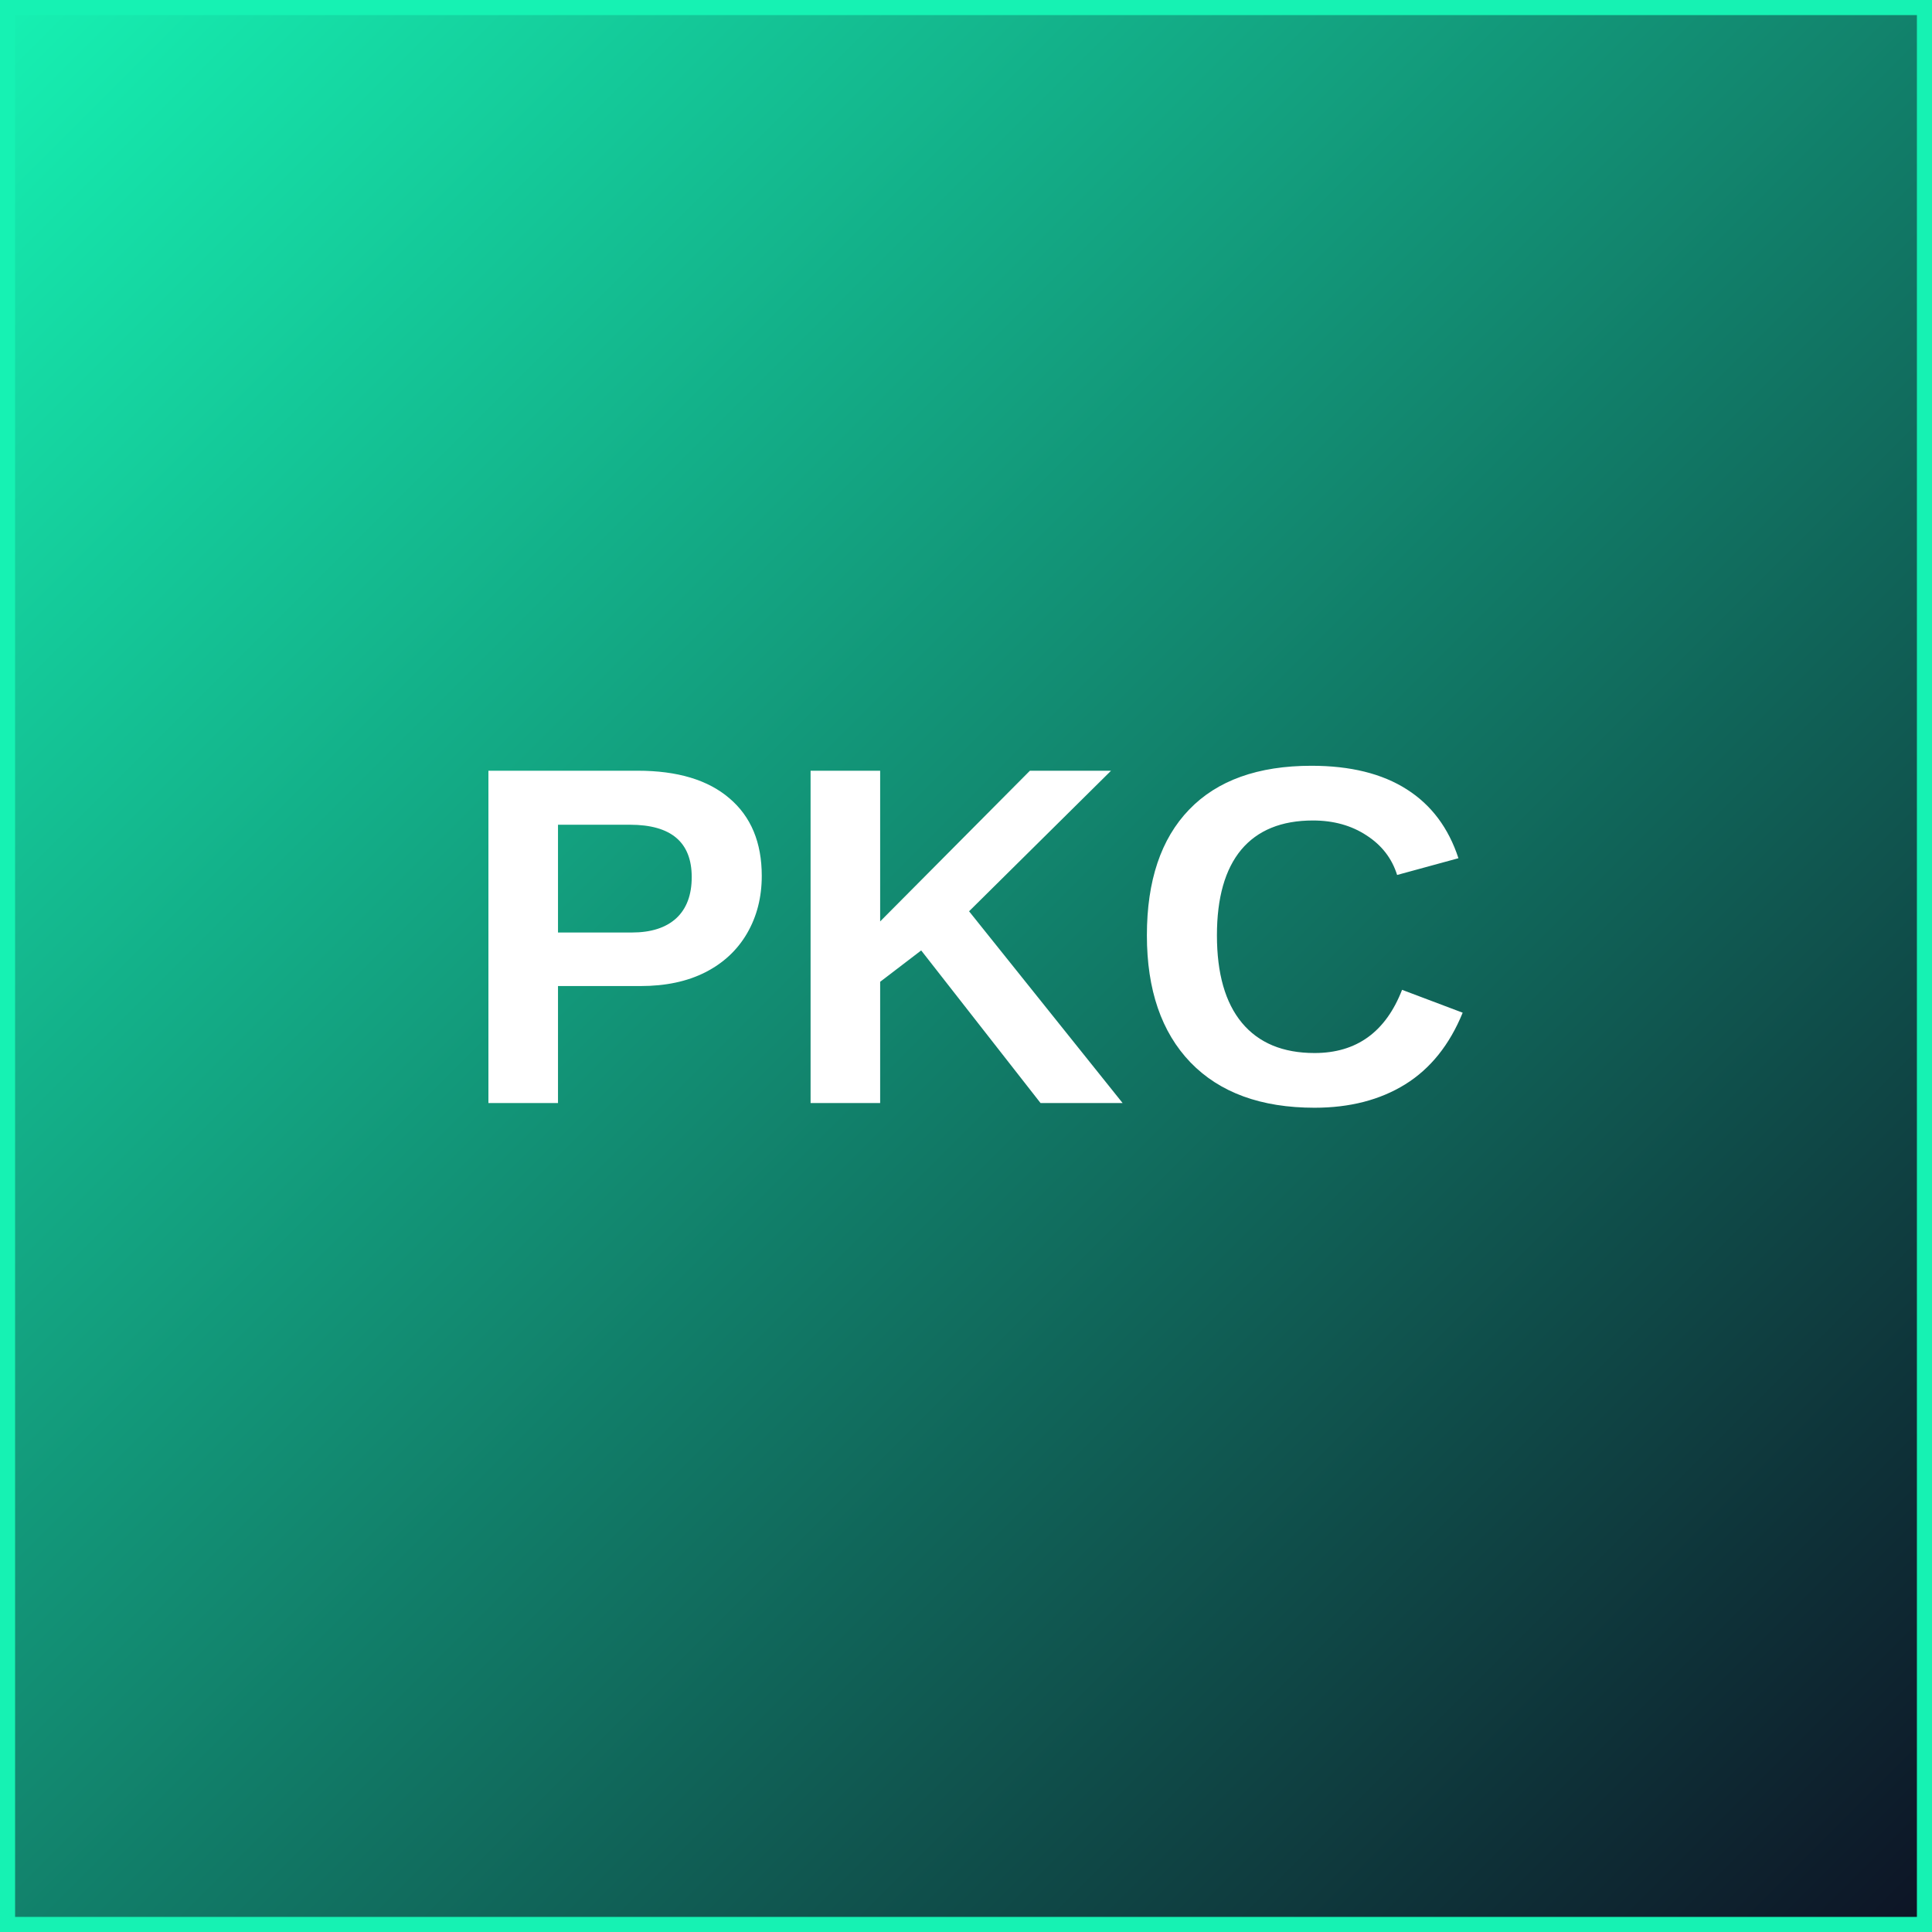
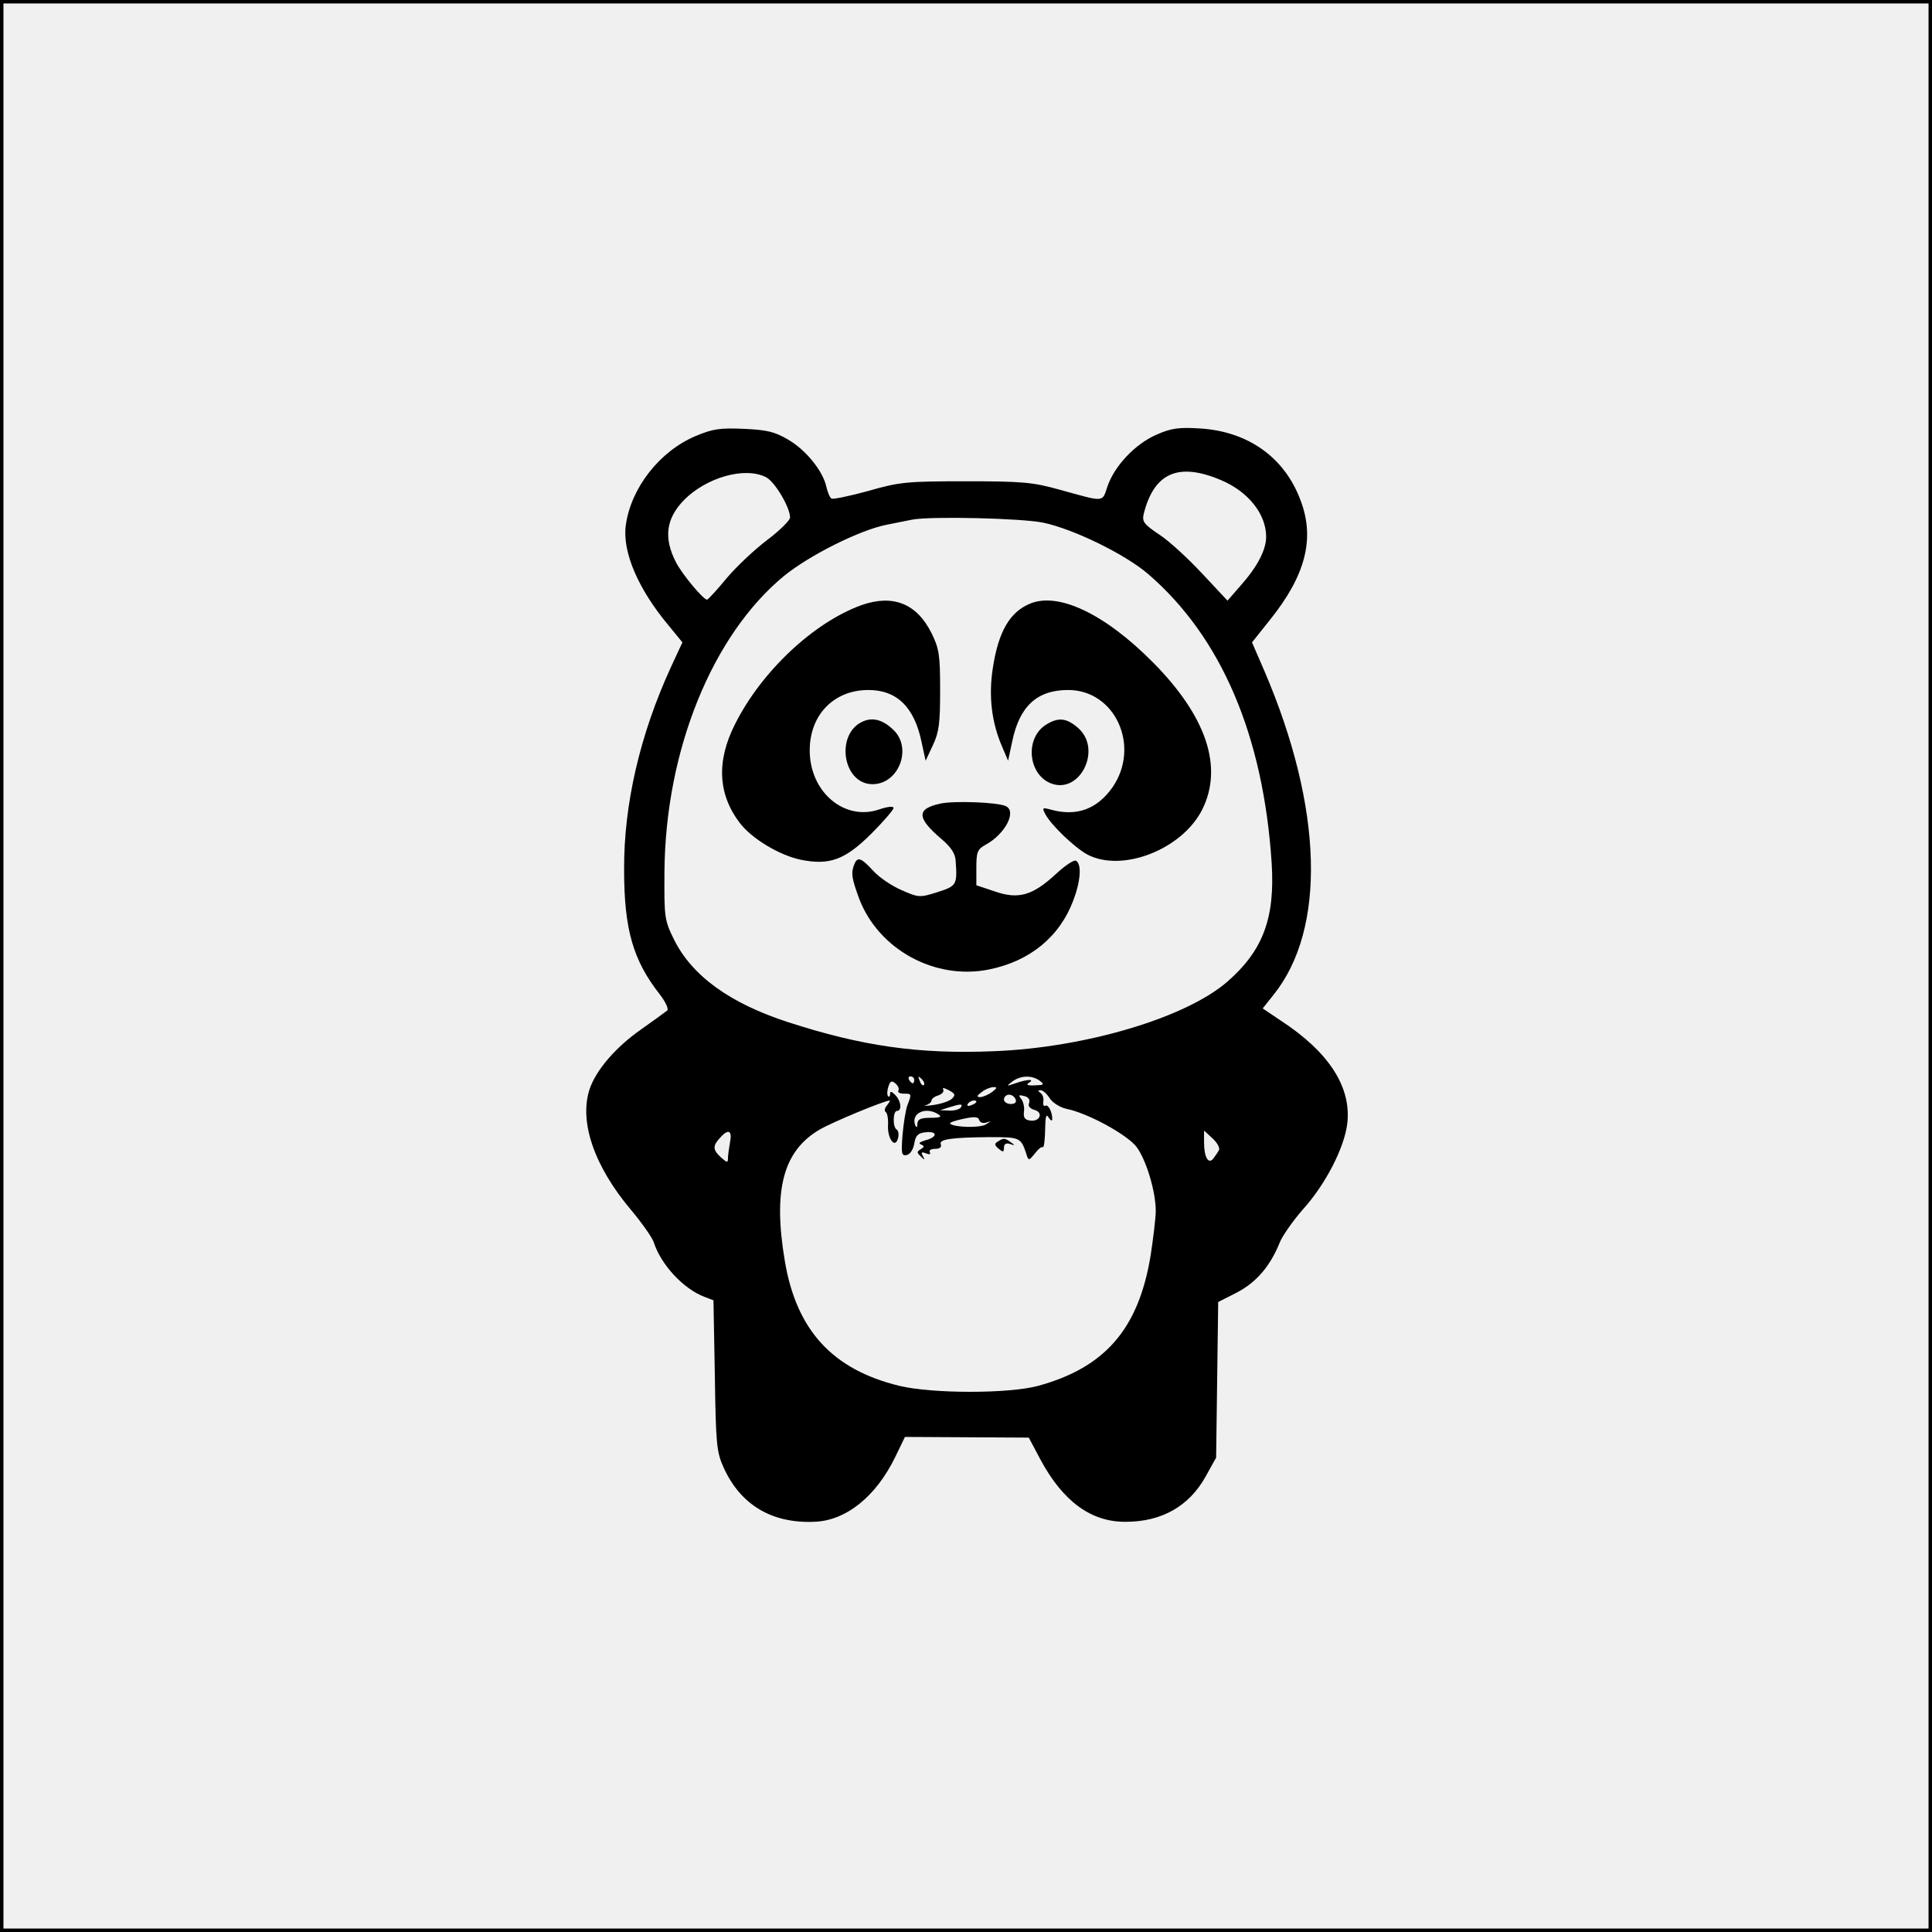
- <svg xmlns="http://www.w3.org/2000/svg" width="128" height="128">
-   <defs>
-     <linearGradient id="grad" x1="0%" y1="0%" x2="100%" y2="100%">
-       <stop offset="0%" style="stop-color:#16f2b3;stop-opacity:1" />
-       <stop offset="100%" style="stop-color:#0d1224;stop-opacity:1" />
-     </linearGradient>
-   </defs>
-   <rect width="128" height="128" fill="url(#grad)" stroke="#16f2b3" stroke-width="2" />
-   <text x="50%" y="50%" font-family="Arial, sans-serif" font-size="32" font-weight="bold" text-anchor="middle" dominant-baseline="middle" fill="white">PKC</text>
+ <svg xmlns="http://www.w3.org/2000/svg" version="1.0" width="560pt" height="560pt" viewBox="0 0 560 560" preserveAspectRatio="xMidYMid meet">
+   <g transform="translate(0,560) scale(0.1,-0.1)" fill="#000000" stroke="none">
+     <path d="M0 2800 l0 -2800 2800 0 2800 0 0 2800 0 2800 -2800 0 -2800 0 0 -2800z m5590 0 l0 -2790 -2790 0 -2790 0 0 2790 0 2790 2790 0 2790 0 0 -2790z" />
+     <path d="M2016 4336 c-104 -44 -187 -150 -202 -258 -11 -77 36 -186 124 -291 l40 -49 -33 -71 c-90 -196 -137 -398 -136 -588 0 -173 26 -263 104 -362 16 -21 26 -42 21 -46 -5 -4 -39 -29 -76 -55 -73 -51 -130 -117 -149 -173 -31 -94 13 -223 120 -350 32 -38 62 -81 66 -94 21 -65 86 -135 147 -158 l26 -10 4 -218 c3 -201 5 -222 26 -268 49 -107 139 -161 262 -156 92 3 179 73 235 188 l28 58 180 -1 179 -1 34 -64 c65 -121 147 -181 247 -180 104 0 184 45 232 132 l30 54 3 225 3 226 55 28 c57 30 97 78 124 146 8 19 38 62 67 95 65 72 119 177 128 247 13 106 -52 208 -193 300 l-52 35 31 39 c154 191 144 542 -26 939 l-36 83 51 64 c104 129 132 236 90 347 -46 125 -152 200 -290 209 -63 4 -85 1 -128 -18 -62 -27 -122 -91 -142 -150 -16 -47 -6 -46 -140 -9 -76 21 -105 24 -270 24 -171 0 -193 -2 -283 -28 -55 -15 -103 -25 -107 -22 -5 3 -11 18 -15 35 -10 45 -59 106 -111 136 -39 23 -62 28 -128 31 -69 3 -90 0 -140 -21z m1524 -128 c78 -33 130 -98 130 -164 0 -37 -25 -86 -72 -139 l-40 -46 -73 78 c-40 43 -95 94 -124 113 -45 30 -51 38 -46 60 30 120 101 151 225 98z m-1320 9 c25 -12 70 -87 70 -117 0 -8 -30 -38 -66 -65 -37 -28 -89 -77 -117 -110 -27 -33 -53 -61 -57 -63 -9 -3 -71 71 -90 107 -37 71 -30 127 22 181 65 66 176 98 238 67z m804 -132 c89 -19 236 -91 303 -148 213 -183 335 -469 359 -839 10 -159 -25 -253 -128 -343 -120 -105 -413 -192 -678 -202 -218 -9 -382 15 -595 84 -170 55 -280 135 -332 241 -27 55 -28 63 -27 197 3 351 139 685 347 856 74 60 220 133 297 148 30 6 64 13 75 15 55 10 316 4 379 -9z m-374 -1615 c0 -5 -2 -10 -4 -10 -3 0 -8 5 -11 10 -3 6 -1 10 4 10 6 0 11 -4 11 -10z m28 -15 c-3 -3 -9 2 -12 12 -6 14 -5 15 5 6 7 -7 10 -15 7 -18z m335 13 c15 -12 14 -13 -14 -14 -20 -1 -26 2 -17 7 19 12 -4 11 -39 -1 -26 -9 -27 -9 -9 5 24 18 56 19 79 3z m-409 -29 c-3 -5 4 -9 15 -9 24 0 24 0 11 -34 -5 -14 -11 -52 -14 -86 -4 -53 -3 -61 12 -58 10 2 19 16 22 33 4 24 11 31 33 33 35 4 35 -14 0 -23 -17 -5 -22 -9 -14 -12 11 -5 11 -7 0 -14 -12 -7 -12 -10 0 -21 11 -11 13 -11 6 1 -6 11 -4 13 9 8 10 -4 15 -3 11 3 -3 6 4 10 15 10 14 0 20 5 17 13 -6 15 30 20 142 21 88 0 90 -1 106 -49 6 -20 7 -20 25 2 9 12 19 20 22 18 4 -4 7 18 8 70 1 22 4 26 10 15 6 -9 10 -10 10 -3 0 20 -12 43 -20 38 -5 -3 -7 3 -6 12 2 10 -2 21 -8 25 -8 6 -8 8 0 8 7 0 19 -11 27 -24 9 -13 30 -26 48 -30 61 -12 175 -74 203 -110 28 -37 56 -129 56 -186 0 -19 -7 -78 -15 -130 -35 -212 -132 -324 -326 -377 -85 -23 -306 -23 -402 0 -193 47 -298 160 -332 361 -35 207 -5 320 101 382 36 21 187 84 203 84 2 0 -2 -6 -8 -14 -7 -8 -8 -16 -4 -19 5 -3 8 -20 7 -39 -2 -39 21 -69 29 -37 3 10 1 22 -4 25 -12 7 -11 54 1 54 15 0 12 29 -5 46 -11 11 -15 12 -15 3 0 -7 -3 -10 -6 -6 -3 3 -3 15 1 27 5 17 10 19 21 9 7 -6 11 -15 8 -20z m155 -24 c-8 -7 -32 -15 -54 -18 -22 -3 -32 -3 -22 -1 9 3 17 9 17 14 0 5 9 12 20 15 11 4 17 11 14 17 -4 6 3 5 16 -2 19 -10 20 -14 9 -25z m117 20 c-11 -8 -27 -15 -35 -15 -11 0 -10 4 5 15 10 8 26 14 34 14 11 0 10 -3 -4 -14z m68 -22 c3 -8 -2 -13 -14 -13 -11 0 -20 6 -20 13 0 8 7 14 15 14 8 0 16 -6 19 -14z m39 -10 c-4 -9 2 -16 15 -20 27 -7 17 -35 -12 -31 -16 2 -20 9 -18 26 2 13 -2 29 -8 37 -9 11 -7 12 9 8 12 -3 17 -10 14 -20z m-153 3 c0 -2 -7 -7 -16 -10 -8 -3 -12 -2 -9 4 6 10 25 14 25 6z m-45 -16 c-3 -5 -18 -10 -33 -9 l-27 1 25 8 c35 11 42 11 35 0z m-65 -20 c11 -7 5 -10 -22 -10 -29 0 -38 -4 -39 -17 0 -11 -2 -13 -6 -5 -14 35 30 56 67 32z m138 -24 c16 5 16 5 0 -5 -16 -11 -93 -9 -104 2 -3 3 14 9 38 14 32 7 44 6 46 -3 2 -7 11 -11 20 -8z m-742 -57 c-3 -17 -6 -38 -6 -47 0 -13 -3 -12 -20 3 -24 22 -25 33 -3 57 24 27 36 22 29 -13z m1417 -23 c-3 -6 -11 -17 -16 -24 -14 -18 -27 3 -27 47 l0 34 25 -23 c13 -12 22 -28 18 -34z" />
+     <path d="M2497 3846 c-138 -50 -289 -191 -366 -344 -55 -108 -50 -204 13 -287 35 -46 115 -94 177 -107 84 -17 129 0 206 77 35 35 63 68 63 73 0 6 -17 4 -41 -4 -101 -35 -202 50 -202 171 0 103 70 175 170 175 82 0 133 -49 154 -150 l12 -55 21 45 c18 38 21 64 21 160 0 103 -3 120 -25 165 -43 86 -112 113 -203 81z" />
+     <path d="M2985 3850 c-58 -24 -91 -81 -107 -185 -13 -82 -4 -159 27 -230 l17 -40 12 56 c21 102 72 149 162 149 137 0 211 -164 128 -283 -45 -63 -104 -84 -177 -64 -26 7 -27 6 -17 -13 17 -32 85 -97 122 -117 101 -53 275 15 333 131 61 123 12 270 -144 427 -139 140 -274 204 -356 169z" />
+     <path d="M2504 3510 c-84 -33 -63 -183 25 -183 76 0 116 104 61 157 -30 29 -58 37 -86 26z" />
+     <path d="M3033 3500 c-63 -38 -54 -145 14 -171 83 -31 147 97 80 159 -34 31 -59 34 -94 12z" />
+     <path d="M2727 3271 c-71 -15 -71 -41 2 -103 27 -23 40 -42 41 -63 5 -70 3 -73 -53 -91 -51 -16 -54 -16 -104 6 -28 12 -65 37 -82 56 -35 38 -46 42 -55 18 -10 -25 -7 -40 14 -98 56 -148 220 -238 377 -206 118 24 204 94 244 200 21 55 25 105 8 115 -5 4 -31 -13 -58 -38 -67 -62 -108 -75 -177 -51 l-54 18 0 51 c0 45 3 53 26 66 58 31 93 99 58 113 -28 11 -148 15 -187 7z" />
+     <path d="M2892 2291 c-10 -6 -10 -10 3 -21 12 -10 15 -10 15 3 0 11 6 15 18 11 14 -5 15 -4 2 5 -18 13 -21 13 -38 2z" />
+   </g>
</svg>
